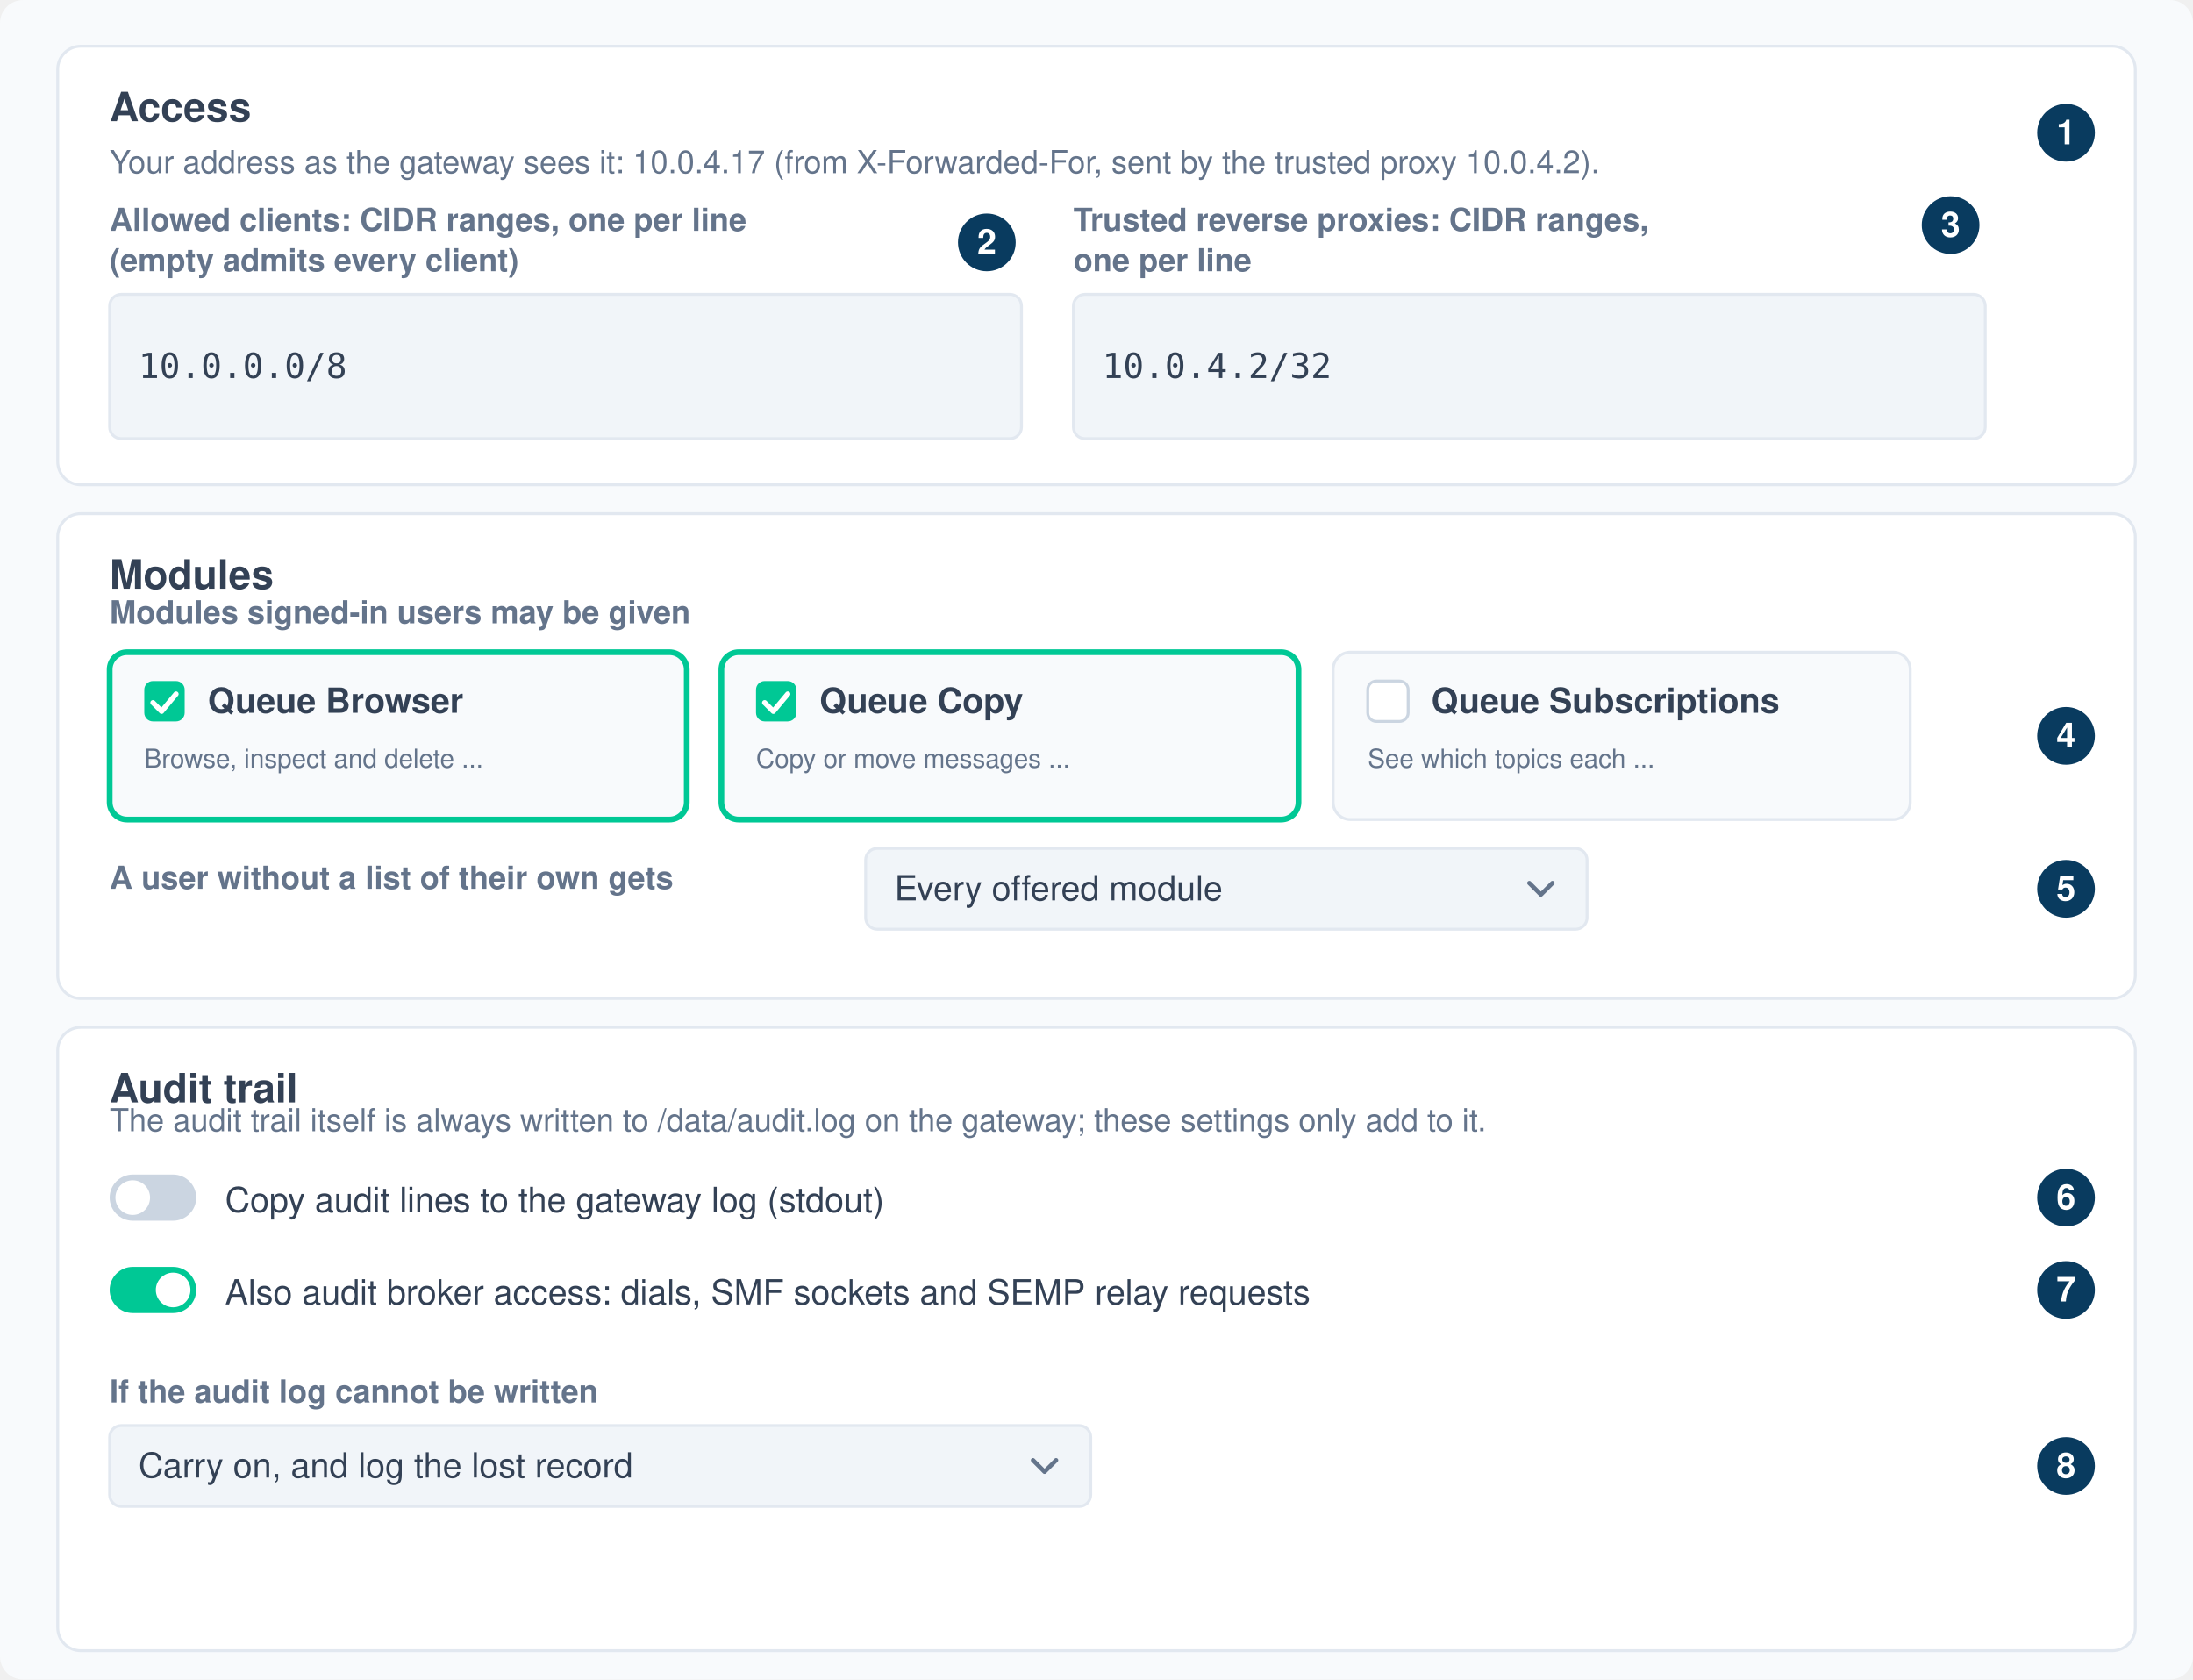
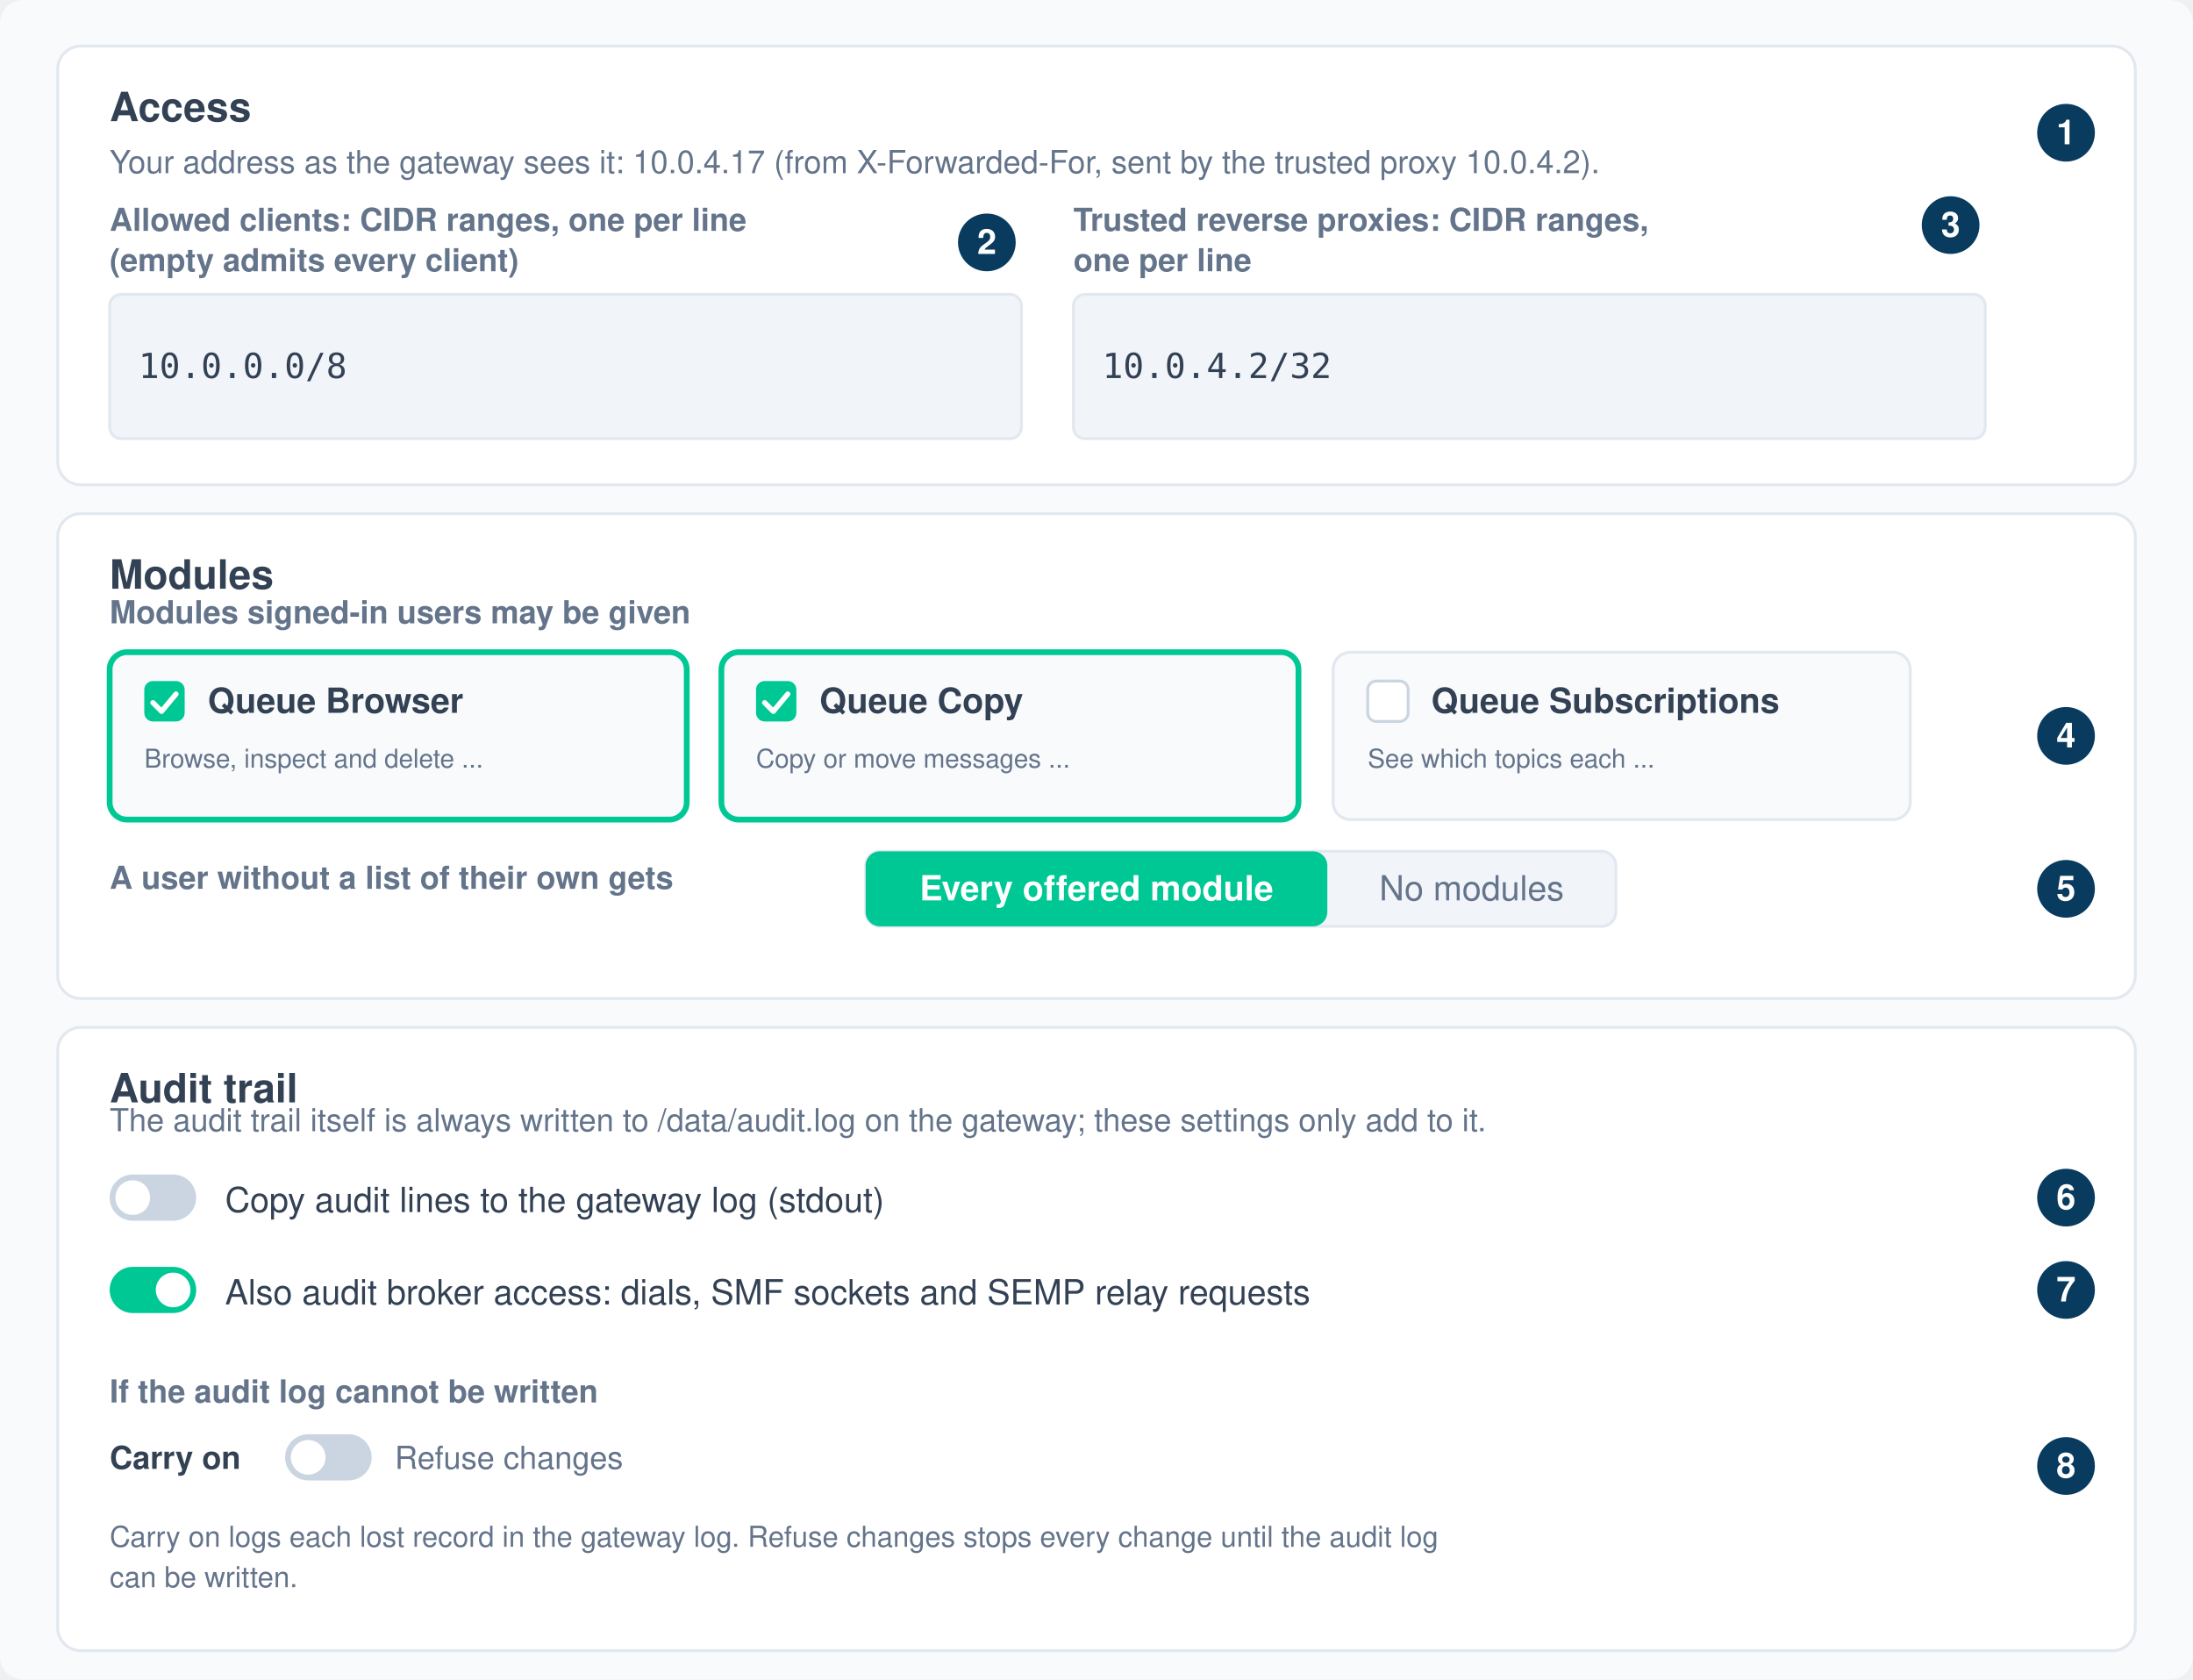
<svg xmlns="http://www.w3.org/2000/svg" viewBox="0 0 760 582" width="760" height="582" font-family="Segoe UI, Helvetica, Arial, sans-serif" font-size="12" fill="#334155" stroke-linecap="round" stroke-linejoin="round">
  <rect x="0" y="0" width="760" height="582" fill="#f8fafc" rx="8" />
  <rect x="20" y="16" width="720" height="152" fill="#ffffff" rx="8" stroke="#e2e8f0" />
  <text x="38" y="42" font-size="14" font-weight="700">Access</text>
  <text x="38" y="60" font-size="11" fill="#64748b">Your address as the gateway sees it: 10.0.4.17 (from X-Forwarded-For, sent by the trusted proxy 10.0.4.2).</text>
  <circle cx="716" cy="46" r="11" fill="#093B5F" stroke="#ffffff" stroke-width="2" />
  <text x="716" y="50" font-weight="700" fill="#ffffff" text-anchor="middle">1</text>
  <text x="38" y="80" font-size="11" fill="#64748b" font-weight="700">Allowed clients: CIDR ranges, one per line</text>
  <text x="38" y="94" font-size="11" fill="#64748b" font-weight="700">(empty admits every client)</text>
  <rect x="38" y="102" width="316" height="50" fill="#f1f5f9" rx="4" stroke="#e2e8f0" />
  <text x="48" y="131" font-family="Consolas, Menlo, monospace">10.0.0.0/8</text>
  <circle cx="342" cy="84" r="11" fill="#093B5F" stroke="#ffffff" stroke-width="2" />
  <text x="342" y="88" font-weight="700" fill="#ffffff" text-anchor="middle">2</text>
  <text x="372" y="80" font-size="11" fill="#64748b" font-weight="700">Trusted reverse proxies: CIDR ranges,</text>
  <text x="372" y="94" font-size="11" fill="#64748b" font-weight="700">one per line</text>
  <rect x="372" y="102" width="316" height="50" fill="#f1f5f9" rx="4" stroke="#e2e8f0" />
  <text x="382" y="131" font-family="Consolas, Menlo, monospace">10.0.4.2/32</text>
  <circle cx="676" cy="78" r="11" fill="#093B5F" stroke="#ffffff" stroke-width="2" />
  <text x="676" y="82" font-weight="700" fill="#ffffff" text-anchor="middle">3</text>
  <rect x="20" y="178" width="720" height="168" fill="#ffffff" rx="8" stroke="#e2e8f0" />
  <text x="38" y="204" font-size="14" font-weight="700">Modules</text>
  <text x="38" y="216" font-size="11" fill="#64748b" font-weight="700">Modules signed-in users may be given</text>
  <rect x="38" y="226" width="200" height="58" fill="#f8fafc" rx="6" stroke="#00C895" stroke-width="2" />
  <rect x="50" y="236" width="14" height="14" fill="#00C895" rx="3" />
  <path d="M53 243.5 l3 3 l5 -6" fill="none" stroke="#ffffff" stroke-width="1.8" />
  <text x="72" y="247" font-weight="700">Queue Browser</text>
  <text x="50" y="266" font-size="9" fill="#64748b">Browse, inspect and delete ...</text>
  <rect x="250" y="226" width="200" height="58" fill="#f8fafc" rx="6" stroke="#00C895" stroke-width="2" />
  <rect x="262" y="236" width="14" height="14" fill="#00C895" rx="3" />
  <path d="M265 243.5 l3 3 l5 -6" fill="none" stroke="#ffffff" stroke-width="1.8" />
  <text x="284" y="247" font-weight="700">Queue Copy</text>
  <text x="262" y="266" font-size="9" fill="#64748b">Copy or move messages ...</text>
  <rect x="462" y="226" width="200" height="58" fill="#f8fafc" rx="6" stroke="#e2e8f0" />
  <rect x="474" y="236" width="14" height="14" fill="#ffffff" rx="3" stroke="#cbd5e1" />
  <text x="496" y="247" font-weight="700">Queue Subscriptions</text>
  <text x="474" y="266" font-size="9" fill="#64748b">See which topics each ...</text>
  <circle cx="716" cy="255" r="11" fill="#093B5F" stroke="#ffffff" stroke-width="2" />
  <text x="716" y="259" font-weight="700" fill="#ffffff" text-anchor="middle">4</text>
  <text x="38" y="308" font-size="11" fill="#64748b" font-weight="700">A user without a list of their own gets</text>
-   <rect x="300" y="294" width="250" height="28" fill="#f1f5f9" rx="4" stroke="#e2e8f0" />
-   <text x="310" y="312">Every offered module</text>
-   <path d="M530 306 l4 4 l4 -4" fill="none" stroke="#64748b" stroke-width="1.5" />
+   <rect x="300" y="295" width="260" height="26" fill="#f1f5f9" rx="5" stroke="#e2e8f0" />
+   <rect x="300" y="295" width="160" height="26" fill="#00C895" rx="5" />
+   <text x="380" y="312" fill="#ffffff" font-weight="700" text-anchor="middle">Every offered module</text>
+   <text x="510" y="312" fill="#64748b" text-anchor="middle">No modules</text>
  <circle cx="716" cy="308" r="11" fill="#093B5F" stroke="#ffffff" stroke-width="2" />
  <text x="716" y="312" font-weight="700" fill="#ffffff" text-anchor="middle">5</text>
  <rect x="20" y="356" width="720" height="216" fill="#ffffff" rx="8" stroke="#e2e8f0" />
  <text x="38" y="382" font-size="14" font-weight="700">Audit trail</text>
  <text x="38" y="392" font-size="11" fill="#64748b">The audit trail itself is always written to /data/audit.log on the gateway; these settings only add to it.</text>
  <rect x="38" y="407" width="30" height="16" fill="#cbd5e1" rx="8" />
  <circle cx="46" cy="415" r="6" fill="#ffffff" />
  <text x="78" y="420">Copy audit lines to the gateway log (stdout)</text>
  <circle cx="716" cy="415" r="11" fill="#093B5F" stroke="#ffffff" stroke-width="2" />
  <text x="716" y="419" font-weight="700" fill="#ffffff" text-anchor="middle">6</text>
  <rect x="38" y="439" width="30" height="16" fill="#00C895" rx="8" />
  <circle cx="60" cy="447" r="6" fill="#ffffff" />
  <text x="78" y="452">Also audit broker access: dials, SMF sockets and SEMP relay requests</text>
  <circle cx="716" cy="447" r="11" fill="#093B5F" stroke="#ffffff" stroke-width="2" />
  <text x="716" y="451" font-weight="700" fill="#ffffff" text-anchor="middle">7</text>
  <text x="38" y="486" font-size="11" fill="#64748b" font-weight="700">If the audit log cannot be written</text>
-   <rect x="38" y="494" width="340" height="28" fill="#f1f5f9" rx="4" stroke="#e2e8f0" />
-   <text x="48" y="512">Carry on, and log the lost record</text>
-   <path d="M358 506 l4 4 l4 -4" fill="none" stroke="#64748b" stroke-width="1.5" />
+   <text x="38" y="509" font-size="11" font-weight="700">Carry on</text>
+   <rect x="98.8" y="497" width="30" height="16" fill="#cbd5e1" rx="8" />
+   <circle cx="106.8" cy="505" r="6" fill="#ffffff" />
+   <text x="136.8" y="509" font-size="11" fill="#64748b">Refuse changes</text>
+   <text x="38" y="536" font-size="10" fill="#64748b">Carry on logs each lost record in the gateway log. Refuse changes stops every change until the audit log</text>
+   <text x="38" y="550" font-size="10" fill="#64748b">can be written.</text>
  <circle cx="716" cy="508" r="11" fill="#093B5F" stroke="#ffffff" stroke-width="2" />
  <text x="716" y="512" font-weight="700" fill="#ffffff" text-anchor="middle">8</text>
</svg>
